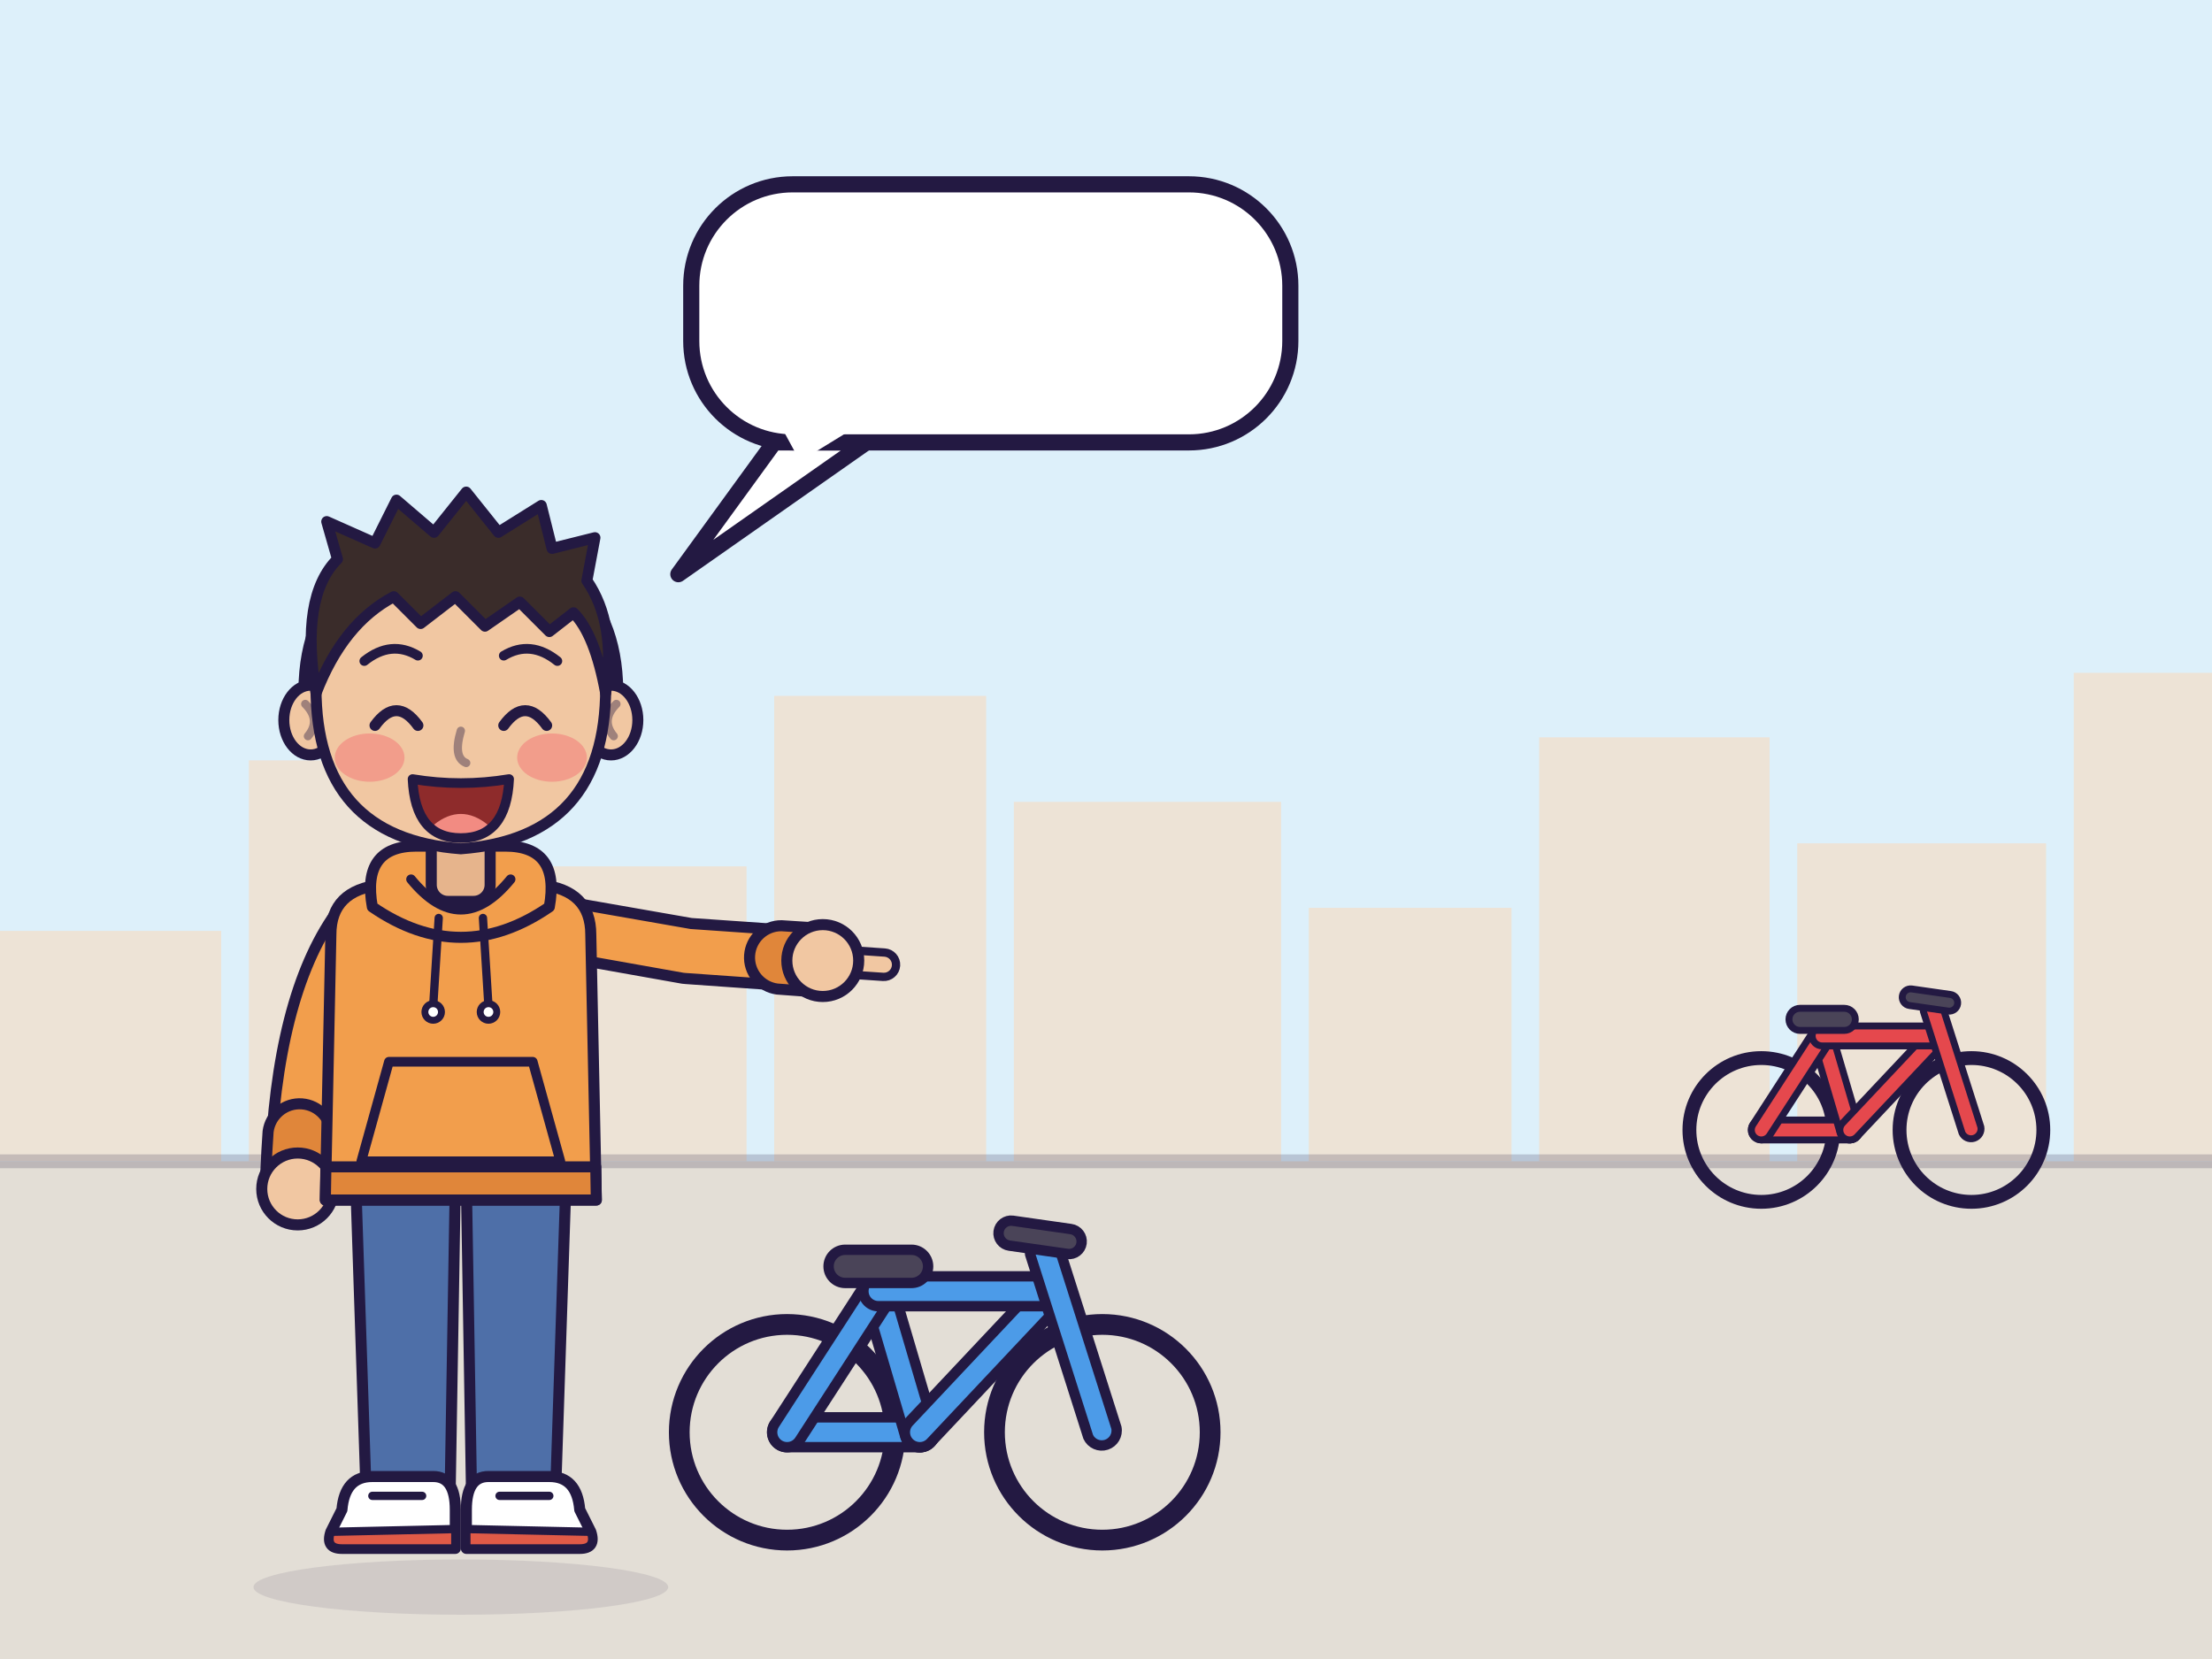
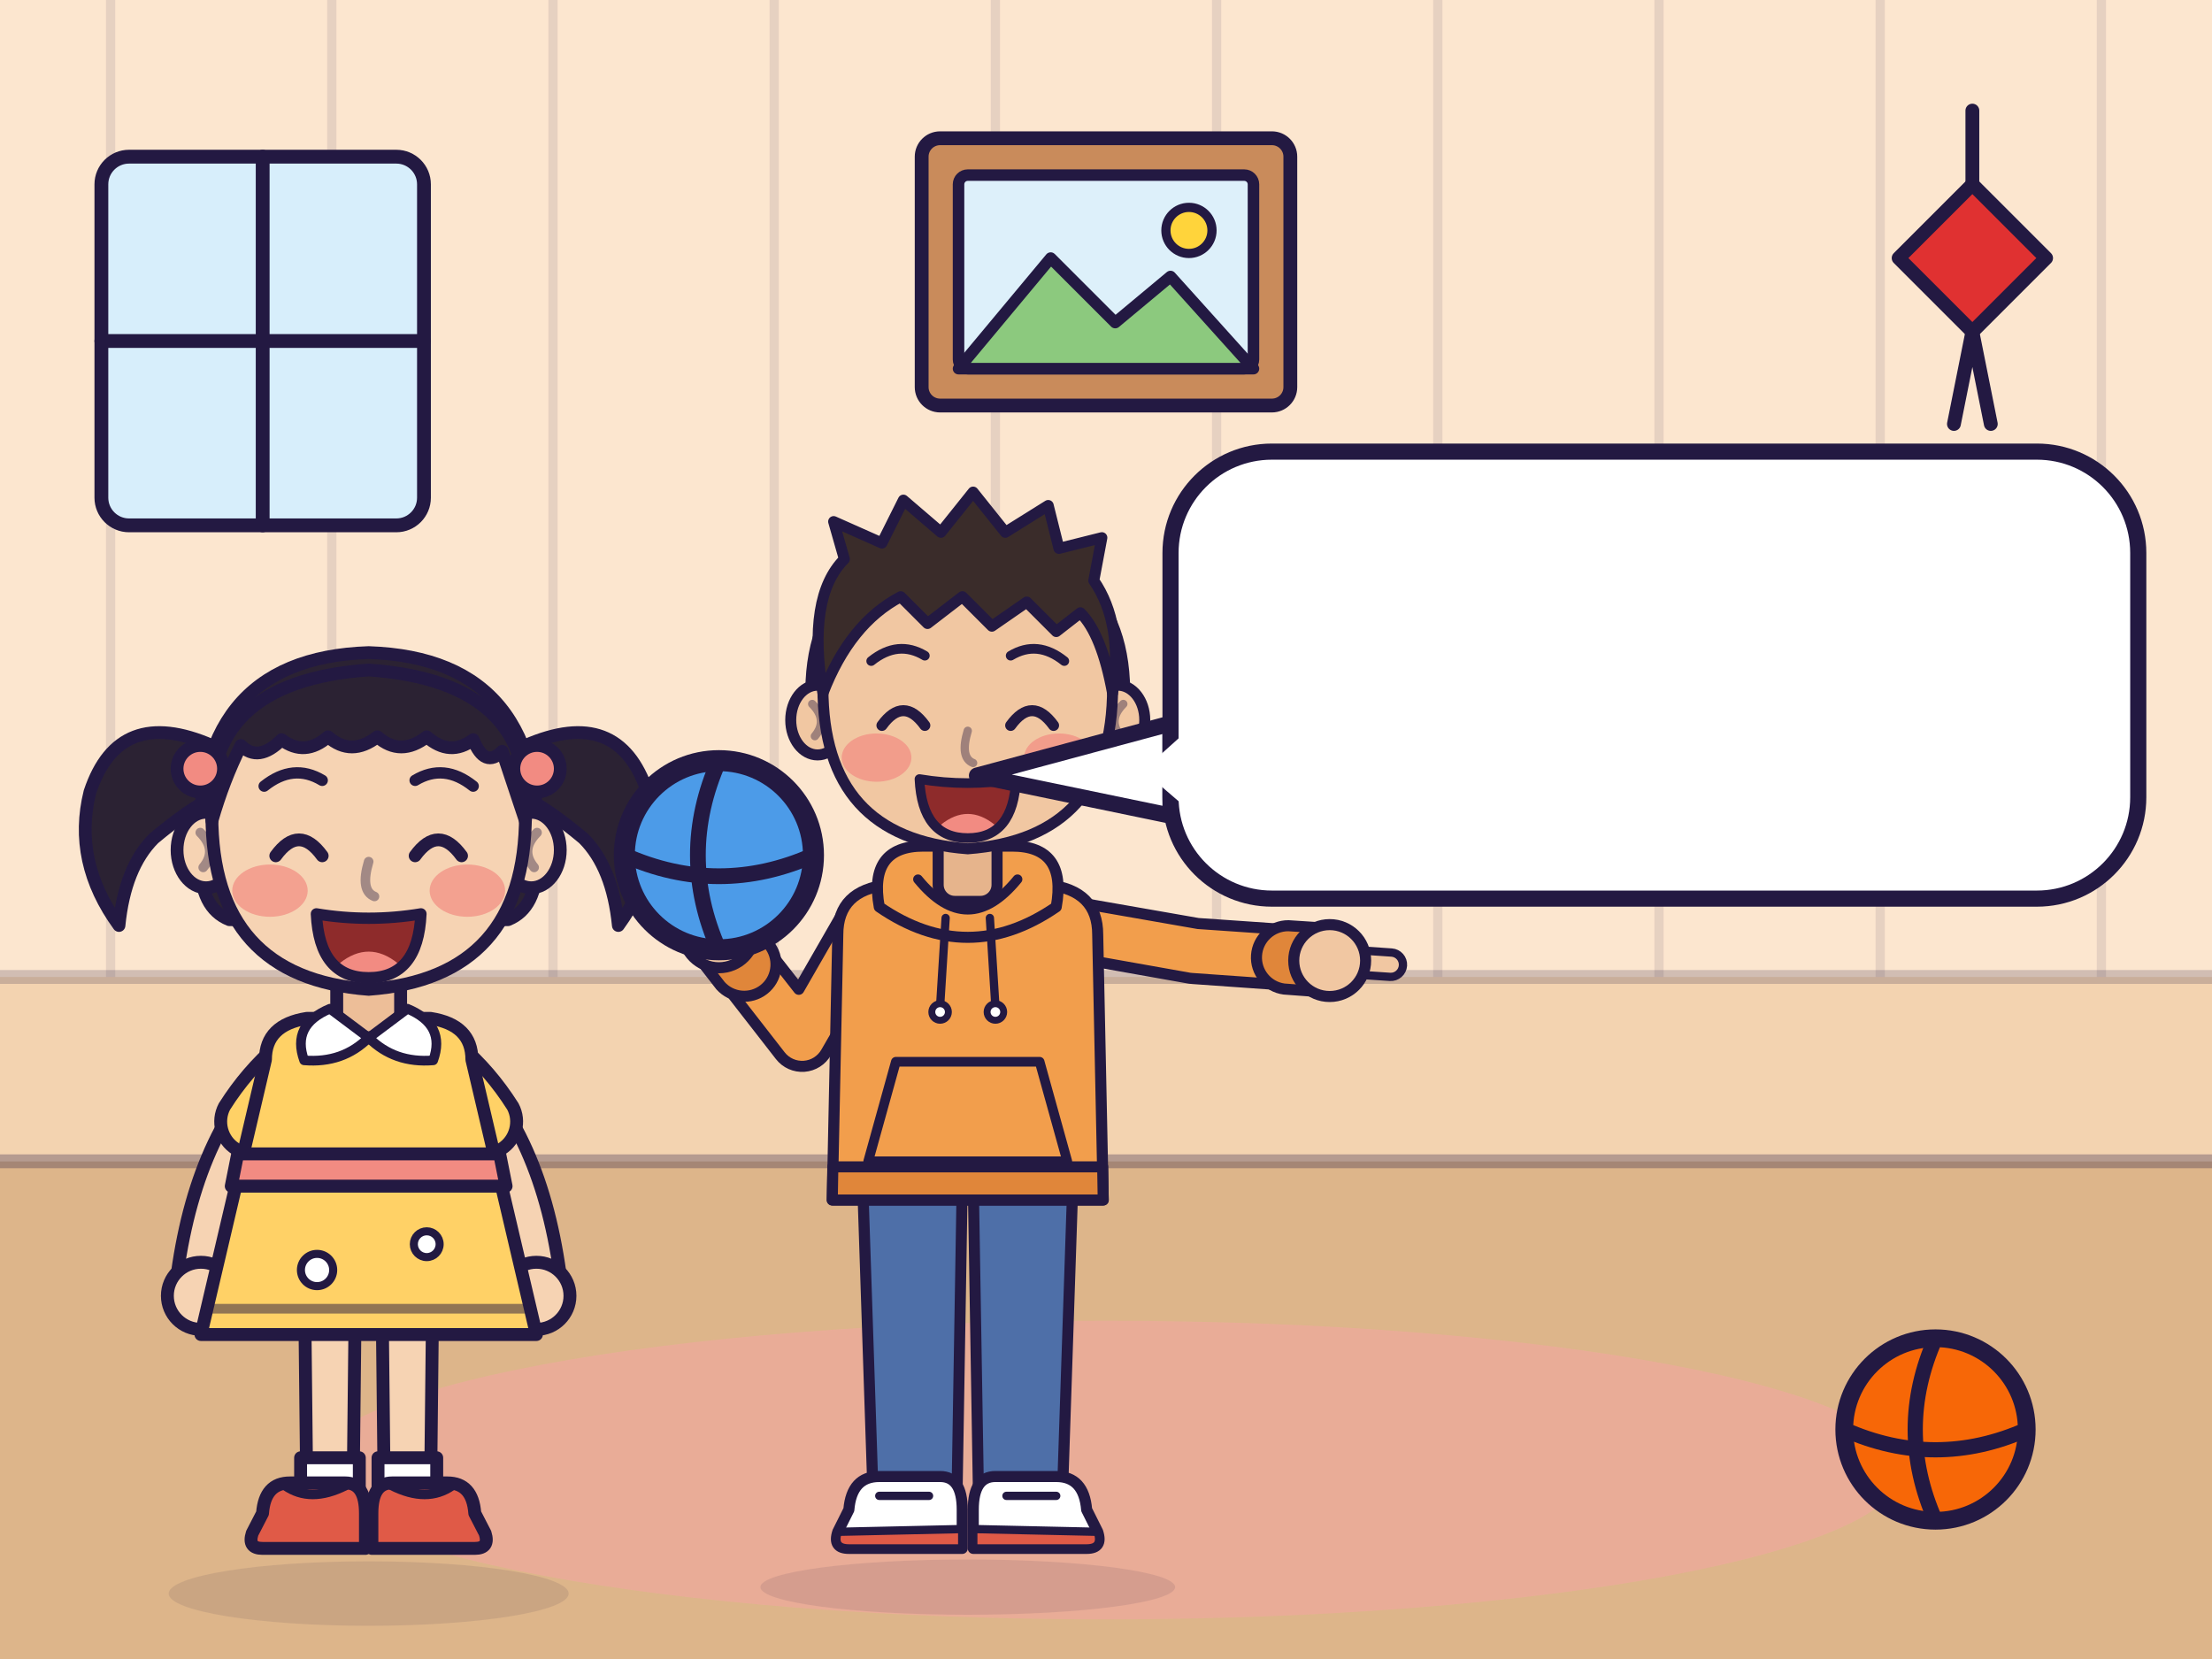
- <svg xmlns="http://www.w3.org/2000/svg" viewBox="0 0 480 360" role="img" aria-label="Big Brother points at the red bicycle far across the street, not the blue one beside him: &quot;那个！&quot;">
+ <svg xmlns="http://www.w3.org/2000/svg" viewBox="0 0 480 360" role="img" aria-label="Big Brother holds the ball next to him and points at another ball far away on the floor, telling Little Sister: &quot;这个是我的，那个是你的。&quot;">
  <g stroke="#231942" stroke-width="3.5" stroke-linejoin="round" stroke-linecap="round">
-     <rect x="0" y="0" width="480" height="360" fill="#DDF0FA" stroke="none" />
-     <rect x="0" y="202" width="48" height="50" fill="#EDE3D6" stroke="none" />
-     <rect x="54" y="165" width="40" height="87" fill="#EDE3D6" stroke="none" />
-     <rect x="100" y="188" width="62" height="64" fill="#EDE3D6" stroke="none" />
-     <rect x="168" y="151" width="46" height="101" fill="#EDE3D6" stroke="none" />
-     <rect x="220" y="174" width="58" height="78" fill="#EDE3D6" stroke="none" />
-     <rect x="284" y="197" width="44" height="55" fill="#EDE3D6" stroke="none" />
-     <rect x="334" y="160" width="50" height="92" fill="#EDE3D6" stroke="none" />
-     <rect x="390" y="183" width="54" height="69" fill="#EDE3D6" stroke="none" />
-     <rect x="450" y="146" width="30" height="106" fill="#EDE3D6" stroke="none" />
-     <rect x="0" y="252" width="480" height="108" fill="#E3DED6" stroke="none" />
-     <path d="M0 252L480 252" fill="none" stroke-width="3" opacity="0.2" />
-     <g transform="translate(205 336) scale(0.9 0.9)">
-       <g class="prop p-bicycle">
-         <circle cx="-38" cy="-28" r="26" fill="none" stroke-width="5" />
-         <circle cx="38" cy="-28" r="26" fill="none" stroke-width="5" />
-         <circle cx="-38" cy="-28" r="3" fill="#BDB6C9" stroke-width="2" />
-         <circle cx="38" cy="-28" r="3" fill="#BDB6C9" stroke-width="2" />
-         <path d="M-38-24.4L-6-24.4A3.6 3.6 0 0 0-6-31.6L-38-31.6A3.6 3.6 0 0 0-38-24.4Z" fill="#4C9BE8" stroke-width="2.5" />
-         <path d="M-2.5-29L-12.5-63A3.6 3.6 0 0 0-19.5-61L-9.5-27A3.6 3.6 0 0 0-2.5-29Z" fill="#4C9BE8" stroke-width="2.5" />
-         <path d="M-19-64L-41-30A3.6 3.6 0 0 0-35-26L-13-60A3.6 3.6 0 0 0-19-64Z" fill="#4C9BE8" stroke-width="2.5" />
-         <path d="M-3.4-25.5L28.6-59.5A3.6 3.6 0 0 0 23.4-64.5L-8.6-30.5A3.6 3.6 0 0 0-3.4-25.5Z" fill="#4C9BE8" stroke-width="2.5" />
-         <path d="M26-65.6L-16-65.6A3.6 3.6 0 0 0-16-58.4L26-58.4A3.6 3.6 0 0 0 26-65.6Z" fill="#4C9BE8" stroke-width="2.5" />
-         <path d="M41.4-29.1L27.4-73.1A3.6 3.6 0 0 0 20.6-70.9L34.6-26.9A3.6 3.6 0 0 0 41.4-29.1Z" fill="#4C9BE8" stroke-width="2.5" />
-         <path d="M15.6-73L29.6-71A3 3 0 0 0 30.4-77L16.4-79A3 3 0 0 0 15.6-73Z" fill="#4A4458" stroke-width="2.5" />
-         <path d="M-24-64L-8-64A4 4 0 0 0-8-72L-24-72A4 4 0 0 0-24-64Z" fill="#4A4458" stroke-width="2.5" />
-       </g>
-     </g>
-     <g transform="translate(405 262) scale(0.6 0.6)">
-       <g class="prop p-bicycle target">
-         <circle cx="-38" cy="-28" r="26" fill="none" stroke-width="5" />
-         <circle cx="38" cy="-28" r="26" fill="none" stroke-width="5" />
-         <circle cx="-38" cy="-28" r="3" fill="#BDB6C9" stroke-width="2" />
-         <circle cx="38" cy="-28" r="3" fill="#BDB6C9" stroke-width="2" />
-         <path d="M-38-24.4L-6-24.4A3.6 3.6 0 0 0-6-31.6L-38-31.6A3.6 3.6 0 0 0-38-24.4Z" fill="#E5484D" stroke-width="2.5" />
-         <path d="M-2.5-29L-12.5-63A3.6 3.6 0 0 0-19.5-61L-9.5-27A3.6 3.6 0 0 0-2.5-29Z" fill="#E5484D" stroke-width="2.5" />
-         <path d="M-19-64L-41-30A3.6 3.6 0 0 0-35-26L-13-60A3.6 3.6 0 0 0-19-64Z" fill="#E5484D" stroke-width="2.5" />
-         <path d="M-3.4-25.5L28.6-59.5A3.6 3.6 0 0 0 23.4-64.5L-8.6-30.5A3.6 3.6 0 0 0-3.4-25.5Z" fill="#E5484D" stroke-width="2.5" />
-         <path d="M26-65.6L-16-65.6A3.6 3.6 0 0 0-16-58.4L26-58.4A3.6 3.6 0 0 0 26-65.6Z" fill="#E5484D" stroke-width="2.5" />
-         <path d="M41.4-29.1L27.4-73.1A3.6 3.6 0 0 0 20.6-70.9L34.6-26.9A3.6 3.6 0 0 0 41.4-29.1Z" fill="#E5484D" stroke-width="2.5" />
-         <path d="M15.6-73L29.6-71A3 3 0 0 0 30.4-77L16.4-79A3 3 0 0 0 15.6-73Z" fill="#4A4458" stroke-width="2.5" />
-         <path d="M-24-64L-8-64A4 4 0 0 0-8-72L-24-72A4 4 0 0 0-24-64Z" fill="#4A4458" stroke-width="2.5" />
-       </g>
-     </g>
-     <g transform="translate(100 336) scale(0.6 0.6)">
-       <g class="char c-1 ch-gege">
+     <rect x="0" y="0" width="480" height="360" fill="#FCE6CF" stroke="none" />
+     <path d="M24 0L24 212M72 0L72 212M120 0L120 212M168 0L168 212M216 0L216 212M264 0L264 212M312 0L312 212M360 0L360 212M408 0L408 212M456 0L456 212" fill="none" stroke-width="2" opacity="0.1" />
+     <rect x="0" y="212" width="480" height="40" fill="#F3D3B0" stroke="none" />
+     <path d="M0 212L480 212" fill="none" stroke-width="3" opacity="0.2" />
+     <rect x="0" y="252" width="480" height="108" fill="#DDB58A" stroke="none" />
+     <path d="M0 252L480 252" fill="none" stroke-width="3" opacity="0.3" />
+     <ellipse cx="240" cy="319" rx="172.8" ry="32.4" fill="#F2A7A0" opacity="0.6" stroke="none" />
+     <rect x="22" y="34" width="70" height="80" rx="6" fill="#D7EEFB" stroke-width="3" />
+     <path d="M57 34L57 114M22 74L92 74" fill="none" stroke-width="3" />
+     <rect x="200" y="30" width="80" height="58" rx="4" fill="#C98B5B" stroke-width="3" />
+     <rect x="208" y="38" width="64" height="42" rx="2" fill="#DDF0FA" stroke-width="2.5" />
+     <path d="M208 80L228 56L242 70L254 60L272 80Z" fill="#8CC97E" stroke-width="2.5" />
+     <circle cx="258" cy="50" r="5" fill="#FFD43B" stroke-width="2" />
+     <path d="M428 40L444 56L428 72L412 56Z" fill="#E03131" stroke-width="3" />
+     <path d="M428 24L428 40M428 72L424 92M428 72L432 92" fill="none" stroke-width="3" />
+     <g transform="translate(420 330) scale(1.1 1.1)">
+       <g class="prop p-ball target">
+         <circle cx="0" cy="-18" r="18" fill="#F76707" />
+         <path d="M-18-18Q0-10 18-18" fill="none" stroke-width="3" />
+         <path d="M0-36Q-8-18 0 0" fill="none" stroke-width="3" />
+       </g>
+     </g>
+     <g transform="translate(80 336) scale(0.7 0.7)">
+       <g class="char c-1 ch-meimei">
+         <g transform="translate(-150 -432)">
+           <ellipse class="shadow" cx="150" cy="446" rx="62" ry="10" fill="#231942" stroke="none" opacity="0.1" />
+           <g class="figure" stroke="#231942" stroke-width="4" stroke-linejoin="round" stroke-linecap="round">
+             <g class="legs">
+               <path d="M129.9 329.7L146.1 329.7L145.1 422.6L130.9 422.6Z" fill="#F6D3B3" />
+               <path d="M128.9 403.9L147.1 403.9L147.1 422.6L128.9 422.6Z" fill="#FFFFFF" />
+               <path d="M153.9 329.7L170.1 329.7L169.1 422.6L154.9 422.6Z" fill="#F6D3B3" />
+               <path d="M152.9 403.9L171.1 403.9L171.1 422.6L152.9 422.6Z" fill="#FFFFFF" />
+               <path d="M149 421.1Q149 411.7 142.8 411.7L125.6 411.7Q117.8 411.7 117.1 421.1L113.9 427.3Q112.4 432 117.1 432L149 432Z" fill="#E05A47" />
+               <path d="M124.1 412.5Q131.9 418 142.8 412.5" fill="none" stroke-width="3" />
+               <path d="M151 421.1Q151 411.7 157.2 411.7L174.4 411.7Q182.2 411.7 182.9 421.1L186.1 427.3Q187.6 432 182.9 432L151 432Z" fill="#E05A47" />
+               <path d="M175.9 412.5Q168.1 418 157.2 412.5" fill="none" stroke-width="3" />
+             </g>
+             <g transform="translate(150 333.7)">
+               <g class="upper">
+                 <g transform="translate(-150 -333.7)">
+                   <g transform="translate(172 283.7)">
+                     <g class="arm-left">
+                       <g transform="translate(-172 -283.7)">
+                         <path d="M167.2 289.3Q189.1 308 194.7 348.7A7.4 7.4 0 0 0 209.3 346.7Q202.9 300.4 176.8 278.1A7.4 7.4 0 0 0 167.2 289.3Z" fill="#F6D3B3" />
+                         <path d="M165.5 291.3Q172.5 297.3 177.8 305.6A10 10 0 0 0 194.7 295Q187.8 284.1 178.5 276.1A10 10 0 0 0 165.5 291.3Z" fill="#FFD166" />
+                         <circle class="hand" cx="202" cy="353.7" r="10.4" fill="#F6D3B3" />
+                       </g>
+                     </g>
+                   </g>
+                   <g transform="translate(128 283.7)">
+                     <g class="arm-right">
+                       <g transform="translate(-128 -283.7)">
+                         <path d="M123.2 278.1Q97.1 300.4 90.7 346.7A7.4 7.4 0 0 0 105.3 348.7Q110.9 308 132.8 289.3A7.4 7.4 0 0 0 123.2 278.1Z" fill="#F6D3B3" />
+                         <path d="M121.5 276.1Q112.2 284.1 105.3 295A10 10 0 0 0 122.2 305.6Q127.5 297.3 134.5 291.3A10 10 0 0 0 121.5 276.1Z" fill="#FFD166" />
+                         <circle class="hand" cx="98" cy="353.7" r="10.4" fill="#F6D3B3" />
+                       </g>
+                     </g>
+                   </g>
+                   <g class="body">
+                     <path d="M118 280.5Q118 269.7 130.8 267.7L169.2 267.7Q182 269.7 182 280.5L202 365.7L98 365.7Z" fill="#FFD166" />
+                     <path d="M109.4 309.7L190.6 309.7L192.6 319.7L107.4 319.7Z" fill="#F28B82" />
+                     <g class="neck">
+                       <rect x="140.1" y="250.7" width="19.8" height="23" rx="6" fill="#EDBE98" />
+                     </g>
+                     <path d="M138 264.7Q126 269.7 130 280.7Q142 281.7 150 273.7Z" fill="#FFFFFF" stroke-width="3" />
+                     <path d="M162 264.7Q174 269.7 170 280.7Q158 281.7 150 273.7Z" fill="#FFFFFF" stroke-width="3" />
+                     <circle cx="134" cy="345.7" r="5" fill="#FFFFFF" stroke-width="2.5" />
+                     <circle cx="168" cy="337.7" r="4" fill="#FFFFFF" stroke-width="2.5" />
+                     <path d="M101.6 357.7L198.4 357.7" fill="none" stroke-width="3" opacity="0.5" />
+                   </g>
+                   <g transform="translate(150 258.7)">
+                     <g class="head">
+                       <g transform="translate(-150 -258.7)">
+                         <g transform="translate(150 210.1) scale(0.9)" stroke-width="4.4">
+                           <g class="hair-back">
+                             <path d="M-54-30Q-86-44-96-14Q-102 10-86 32Q-84 12-74 2Q-62-8-54-12Z" fill="#2B2233" />
+                             <path d="M54-30Q86-44 96-14Q102 10 86 32Q84 12 74 2Q62-8 54-12Z" fill="#2B2233" />
+                             <path d="M-58 10Q-62-60 0-62Q62-60 58 10Q58 26 48 30L-48 30Q-58 26-58 10Z" fill="#2B2233" />
+                           </g>
+                           <g class="ears">
+                             <ellipse cx="-56" cy="6" rx="10" ry="13" fill="#F6D3B3" />
+                             <ellipse cx="56" cy="6" rx="10" ry="13" fill="#F6D3B3" />
+                             <path d="M-58 0Q-52 6-57 12" fill="none" stroke-width="3.3" opacity="0.4" />
+                             <path d="M58 0Q52 6 57 12" fill="none" stroke-width="3.3" opacity="0.4" />
+                           </g>
+                           <path class="face" d="M-54-6Q-54-52 0-52Q54-52 54-6Q54 50 0 54Q-54 50-54-6Z" fill="#F6D3B3" />
+                           <g class="hair">
+                             <path d="M-54-4Q-58-52 0-56Q58-52 54-4Q50-16 46-28Q40-22 36-32Q28-26 20-33Q11-26 3-33Q-6-26-14-33Q-22-26-30-32Q-38-24-44-30Q-50-18-54-4Z" fill="#2B2233" />
+                             <circle cx="-58" cy="-22" r="8" fill="#F28B82" />
+                             <circle cx="58" cy="-22" r="8" fill="#F28B82" />
+                           </g>
+                           <g class="cheeks">
+                             <ellipse cx="-34" cy="20" rx="13" ry="9" fill="#F28B82" stroke="none" opacity="0.7" />
+                             <ellipse cx="34" cy="20" rx="13" ry="9" fill="#F28B82" stroke="none" opacity="0.7" />
+                           </g>
+                           <g class="brows">
+                             <path d="M-36-16Q-26-24-16-18M16-18Q26-24 36-16" fill="none" stroke-width="3.9" />
+                           </g>
+                           <g transform="translate(0 4)">
+                             <g class="eyes">
+                               <g transform="translate(0 -4)">
+                                 <path d="M-32 8Q-24-3-16 8M16 8Q24-3 32 8" fill="none" stroke-width="4.4" />
+                               </g>
+                             </g>
+                           </g>
+                           <g class="nose">
+                             <path d="M0 10Q-3 20 2 22" fill="none" stroke-width="3.3" opacity="0.4" />
+                           </g>
+                           <g class="mouth">
+                             <path d="M-18 28Q0 31 18 28Q17 50 0 50Q-17 50-18 28Z" fill="#8E2B2B" stroke="none" />
+                             <path d="M-10 45Q0 37 10 45Q6 50 0 50Q-6 50-10 45Z" fill="#F28B82" stroke="none" />
+                             <path d="M-18 28Q0 31 18 28Q17 50 0 50Q-17 50-18 28Z" fill="none" stroke-width="3.9" />
+                           </g>
+                         </g>
+                       </g>
+                     </g>
+                   </g>
+                 </g>
+               </g>
+             </g>
+           </g>
+         </g>
+       </g>
+     </g>
+     <g transform="translate(210 336) scale(0.6 0.6)">
+       <g class="char c-2 ch-gege">
        <g transform="translate(-150 -432)">
          <ellipse class="shadow" cx="150" cy="446" rx="75" ry="10" fill="#231942" stroke="none" opacity="0.1" />
          <g class="figure" stroke="#231942" stroke-width="4" stroke-linejoin="round" stroke-linecap="round">
            <g class="legs">
              <path d="M112 300L148 300L146 420L116 420Z" fill="#4E6FA8" />
              <path d="M188 300L152 300L154 420L184 420Z" fill="#4E6FA8" />
              <path d="M148 418Q148 406 140 406L118 406Q108 406 107 418L103 426Q101 432 107 432L148 432Z" fill="#FFFFFF" />
              <path d="M103 426Q101 432 107 432L148 432L148 425Z" fill="#E05A47" stroke-width="3" />
              <path d="M118 413L136 413" fill="none" stroke-width="3" />
              <path d="M152 418Q152 406 160 406L182 406Q192 406 193 418L197 426Q199 432 193 432L152 432Z" fill="#FFFFFF" />
              <path d="M197 426Q199 432 193 432L152 432L152 425Z" fill="#E05A47" stroke-width="3" />
              <path d="M182 413L164 413" fill="none" stroke-width="3" />
            </g>
            <g transform="translate(150 300)">
              <g class="upper">
                <g transform="translate(-150 -300)">
                  <g transform="translate(187 208)">
                    <g class="arm-left act">
                      <g transform="translate(-187 -208)">
                        <path d="M185.3 217.8L230.3 225.8A10 10 0 0 0 231.4 225.9L275.3 229A10 10 0 0 0 276.7 209L233.3 206L188.7 198.2A10 10 0 0 0 185.3 217.8Z" fill="#F29E4C" />
                        <path d="M264.4 229.7L275.2 230.5A11.5 11.5 0 0 0 276.8 207.5L266 206.8A11.5 11.5 0 0 0 264.4 229.7Z" fill="#E0863A" />
                        <path d="M280.6 223.8L302.7 225.3A4.4 4.4 0 0 0 303.3 216.5L281.3 215A4.4 4.4 0 0 0 280.6 223.8Z" fill="#F1C7A2" stroke-width="3" />
                        <circle class="hand" cx="280.9" cy="219.4" r="13" fill="#F1C7A2" />
                      </g>
                    </g>
                  </g>
                  <g transform="translate(113 208)">
                    <g class="arm-right">
                      <g transform="translate(-113 -208)">
-                         <path d="M104.8 202.2Q83.1 232.8 81 295.7A10 10 0 0 0 101 296.3Q102.9 239.5 121.2 213.8A10 10 0 0 0 104.8 202.2Z" fill="#F29E4C" />
-                         <path d="M80.3 281.2Q79.8 288.2 79.5 295.6A11.5 11.5 0 0 0 102.5 296.4Q102.7 289.4 103.2 282.9A11.5 11.5 0 0 0 80.3 281.2Z" fill="#E0863A" />
-                         <circle class="hand" cx="91" cy="302" r="13" fill="#F1C7A2" />
+                         <path d="M104.3 203L88.9 229.8L70.9 206.8A10 10 0 0 0 55.2 219.1L82.2 253.8A10 10 0 0 0 98.8 252.6L121.7 213A10 10 0 0 0 104.3 203Z" fill="#F29E4C" />
+                         <path d="M78.7 214.4L72.1 205.9A11.5 11.5 0 0 0 54 220L60.6 228.5A11.5 11.5 0 0 0 78.7 214.4Z" fill="#E0863A" />
+                         <circle class="hand" cx="60" cy="209" r="13" fill="#F1C7A2" />
                      </g>
                    </g>
                  </g>
                  <g class="body">
                    <path d="M103 210Q103 194 121 192L179 192Q197 194 197 210L199 306L101 306Z" fill="#F29E4C" />
                    <path d="M101.2 294L198.8 294L199 306L101 306Z" fill="#E0863A" />
                    <path class="hood" d="M118 200Q114 178 134 178L166 178Q186 178 182 200Q150 222 118 200Z" fill="#F29E4C" />
                    <g class="neck">
                      <rect x="139.3" y="171" width="21.3" height="27" rx="6" fill="#E6B48C" />
                    </g>
                    <path d="M132 190Q150 212 168 190" fill="none" stroke-width="3.5" />
                    <path d="M142 204L140 236M158 204L160 236" fill="none" stroke-width="3" />
                    <circle cx="140" cy="238" r="3" fill="#FFFFFF" stroke-width="2.5" />
                    <circle cx="160" cy="238" r="3" fill="#FFFFFF" stroke-width="2.5" />
                    <path class="pocket" d="M124 256L176 256L186 292L114 292Z" fill="#F29E4C" stroke-width="3.5" />
                  </g>
                  <g transform="translate(150 179)">
                    <g class="head">
                      <g transform="translate(-150 -179)">
                        <g transform="translate(150 126.6) scale(0.97)" stroke-width="4.1">
                          <g class="hair-back">
                            <path d="M-58 6Q-64-56 0-62Q64-56 58 6Z" fill="#3A2C2A" />
                          </g>
                          <g class="ears">
                            <ellipse cx="-56" cy="6" rx="10" ry="13" fill="#F1C7A2" />
                            <ellipse cx="56" cy="6" rx="10" ry="13" fill="#F1C7A2" />
                            <path d="M-58 0Q-52 6-57 12" fill="none" stroke-width="3.1" opacity="0.4" />
                            <path d="M58 0Q52 6 57 12" fill="none" stroke-width="3.1" opacity="0.4" />
                          </g>
                          <path class="face" d="M-54-6Q-54-52 0-52Q54-52 54-6Q54 50 0 54Q-54 50-54-6Z" fill="#F1C7A2" />
                          <g class="hair">
                            <path d="M-54-4Q-60-40-46-54L-50-68L-32-60L-24-76L-10-64L2-79L14-64L30-74L34-58L50-62L47-46Q58-30 54-4Q50-26 42-34L33-27L22-38L9-29L-2-40L-15-30L-25-40Q-44-30-54-4Z" fill="#3A2C2A" />
                          </g>
                          <g class="cheeks">
                            <ellipse cx="-34" cy="20" rx="13" ry="9" fill="#F28B82" stroke="none" opacity="0.7" />
                            <ellipse cx="34" cy="20" rx="13" ry="9" fill="#F28B82" stroke="none" opacity="0.7" />
                          </g>
                          <g class="brows">
                            <path d="M-36-16Q-26-24-16-18M16-18Q26-24 36-16" fill="none" stroke-width="3.6" />
                          </g>
                          <g transform="translate(0 4)">
                            <g class="eyes">
                              <g transform="translate(0 -4)">
                                <path d="M-32 8Q-24-3-16 8M16 8Q24-3 32 8" fill="none" stroke-width="4.1" />
                              </g>
                            </g>
                          </g>
                          <g class="nose">
                            <path d="M0 10Q-3 20 2 22" fill="none" stroke-width="3.1" opacity="0.4" />
                          </g>
                          <g class="mouth">
                            <path d="M-18 28Q0 31 18 28Q17 50 0 50Q-17 50-18 28Z" fill="#8E2B2B" stroke="none" />
                            <path d="M-10 45Q0 37 10 45Q6 50 0 50Q-6 50-10 45Z" fill="#F28B82" stroke="none" />
                            <path d="M-18 28Q0 31 18 28Q17 50 0 50Q-17 50-18 28Z" fill="none" stroke-width="3.6" />
                          </g>
                        </g>
                      </g>
                    </g>
                  </g>
+                   <g transform="translate(60 215.5) scale(1.9 1.9)">
+                     <g class="prop p-ball">
+                       <circle cx="0" cy="-18" r="18" fill="#4C9BE8" />
+                       <path d="M-18-18Q0-10 18-18" fill="none" stroke-width="3" />
+                       <path d="M0-36Q-8-18 0 0" fill="none" stroke-width="3" />
+                     </g>
+                   </g>
                </g>
              </g>
            </g>
          </g>
        </g>
      </g>
    </g>
-     <g transform="translate(147.2 124.6)">
-       <g class="bubble b-1 has-text">
-         <g transform="translate(-147.2 -124.6)">
-           <path d="M168 96L147.2 124.6L188 96Z" fill="#FFFFFF" />
-           <rect x="150" y="40" width="130" height="56" rx="22" fill="#FFFFFF" />
-           <path d="M169.2 92L173.6 100.1L186.8 92Z" fill="#FFFFFF" stroke="none" />
+     <g transform="translate(212 168.3)">
+       <g class="bubble b-1 has-text line-0">
+         <g transform="translate(-212 -168.3)">
+           <path d="M254 157L212 168.3L254 177Z" fill="#FFFFFF" />
+           <rect x="254" y="98" width="210" height="97" rx="22" fill="#FFFFFF" />
+           <path d="M258 158.2L248 167.2L258 175.8Z" fill="#FFFFFF" stroke="none" />
        </g>
      </g>
    </g>
  </g>
</svg>
